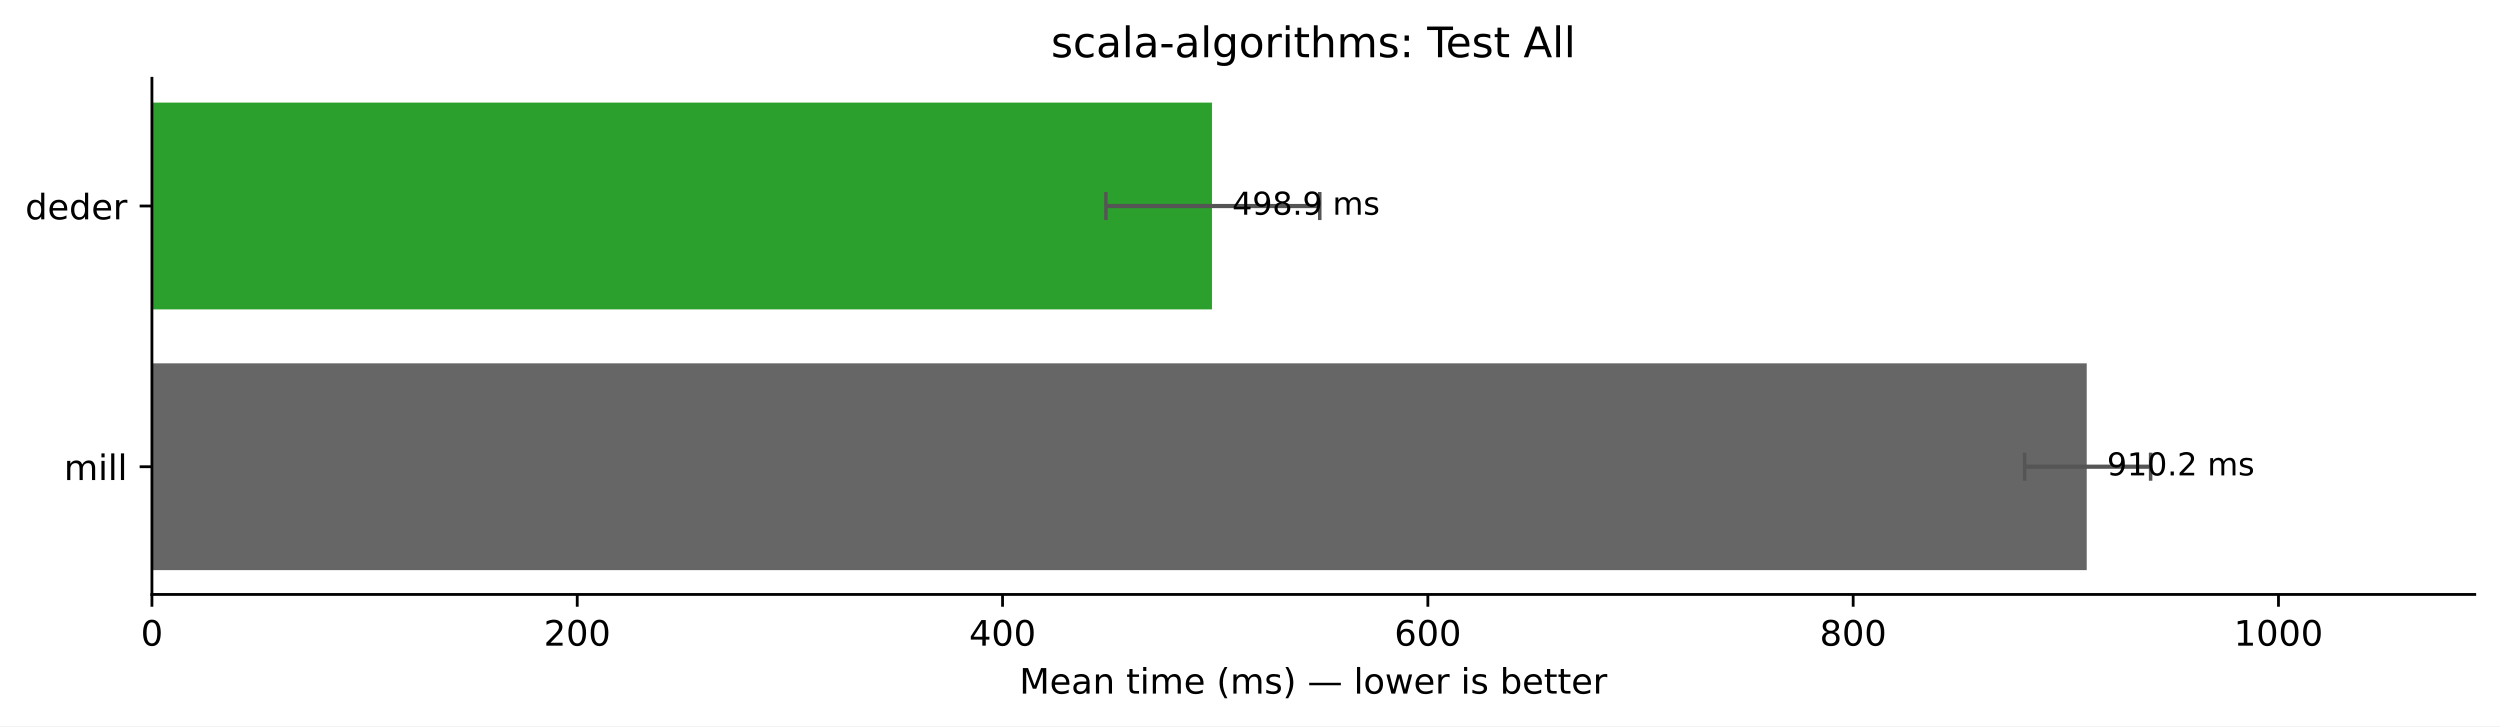
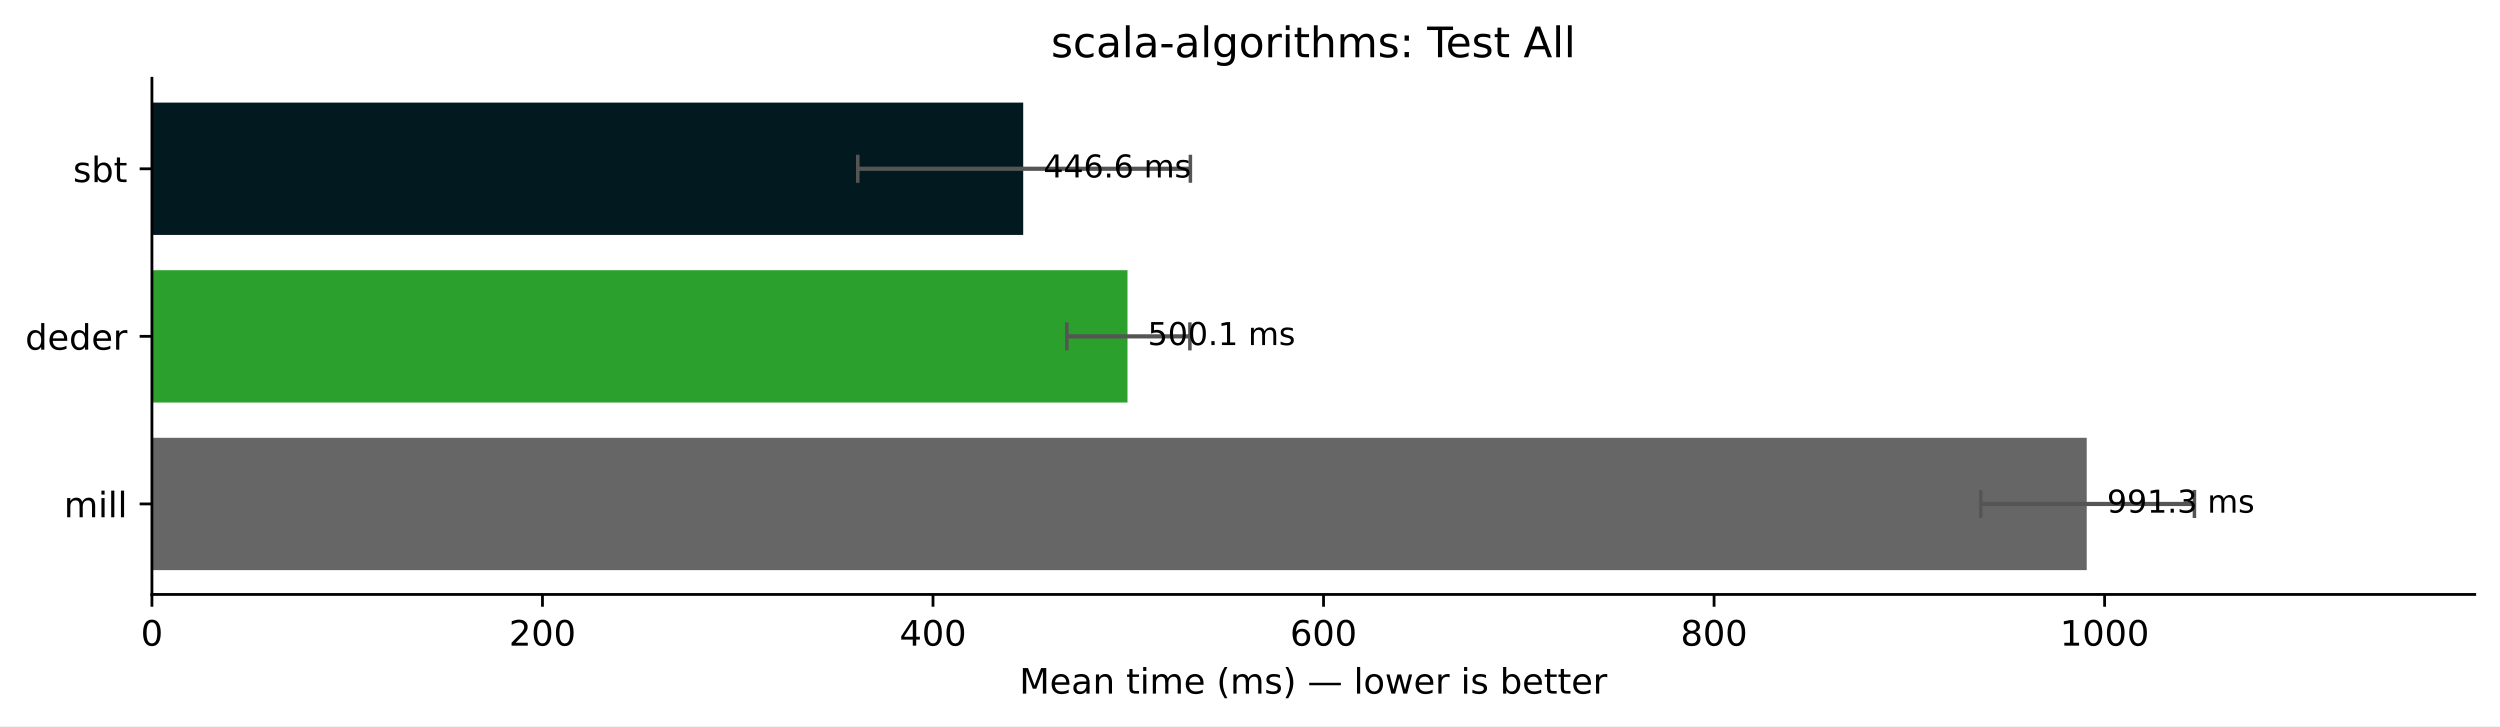
<svg xmlns="http://www.w3.org/2000/svg" xmlns:xlink="http://www.w3.org/1999/xlink" width="712.754pt" height="207.034pt" viewBox="0 0 712.754 207.034" version="1.1">
  <defs>
    <style type="text/css">*{stroke-linejoin: round; stroke-linecap: butt}</style>
  </defs>
  <g id="figure_1">
    <g id="patch_1">
      <path d="M 0 207.034  L 712.754 207.034  L 712.754 0  L 0 0  z " style="fill: #ffffff" />
    </g>
    <g id="axes_1">
      <g id="patch_2">
        <path d="M 43.314 169.478  L 705.554 169.478  L 705.554 22.318  L 43.314 22.318  z " style="fill: #ffffff" />
      </g>
      <g id="patch_3">
-         <path d="M 43.314 162.789  L 595.181 162.789  L 595.181 103.33  L 43.314 103.33  z " clip-path="url(#p6f4a10930a)" style="fill: #666666; stroke: #ffffff; stroke-width: 0.5; stroke-linejoin: miter" />
+         <path d="M 43.314 162.789  L 595.181 162.789  L 595.181 124.566  L 43.314 124.566  z " clip-path="url(#p29e8173623)" style="fill: #666666; stroke: #ffffff; stroke-width: 0.5; stroke-linejoin: miter" />
      </g>
      <g id="patch_4">
-         <path d="M 43.314 88.466  L 345.784 88.466  L 345.784 29.007  L 43.314 29.007  z " clip-path="url(#p6f4a10930a)" style="fill: #2ca02c; stroke: #ffffff; stroke-width: 0.5; stroke-linejoin: miter" />
+         <path d="M 43.314 115.01  L 321.701 115.01  L 321.701 76.786  L 43.314 76.786  z " clip-path="url(#p29e8173623)" style="fill: #2ca02c; stroke: #ffffff; stroke-width: 0.5; stroke-linejoin: miter" />
+       </g>
+       <g id="patch_5">
+         <path d="M 43.314 67.231  L 291.966 67.231  L 291.966 29.007  L 43.314 29.007  z " clip-path="url(#p29e8173623)" style="fill: #01191f; stroke: #ffffff; stroke-width: 0.5; stroke-linejoin: miter" />
      </g>
      <g id="matplotlib.axis_1">
        <g id="xtick_1">
          <g id="line2d_1">
            <defs>
-               <path id="me9a2f0adee" d="M 0 0  L 0 3.5  " style="stroke: #000000; stroke-width: 0.8" />
+               <path id="mb3ddbae121" d="M 0 0  L 0 3.5  " style="stroke: #000000; stroke-width: 0.8" />
            </defs>
            <g>
-               <use xlink:href="#me9a2f0adee" x="43.314" y="169.478" style="stroke: #000000; stroke-width: 0.8" />
+               <use xlink:href="#mb3ddbae121" x="43.314" y="169.478" style="stroke: #000000; stroke-width: 0.8" />
            </g>
          </g>
          <g id="text_1">
            <g transform="translate(40.13281 184.0766) scale(0.1 -0.1)">
              <defs>
                <path id="DejaVuSans-30" d="M 2034 4250  Q 1547 4250 1301 3770  Q 1056 3291 1056 2328  Q 1056 1369 1301 889  Q 1547 409 2034 409  Q 2525 409 2770 889  Q 3016 1369 3016 2328  Q 3016 3291 2770 3770  Q 2525 4250 2034 4250  z M 2034 4750  Q 2819 4750 3233 4129  Q 3647 3509 3647 2328  Q 3647 1150 3233 529  Q 2819 -91 2034 -91  Q 1250 -91 836 529  Q 422 1150 422 2328  Q 422 3509 836 4129  Q 1250 4750 2034 4750  z " transform="scale(0.015625)" />
              </defs>
              <use xlink:href="#DejaVuSans-30" />
            </g>
          </g>
        </g>
        <g id="xtick_2">
          <g id="line2d_2">
            <g>
-               <use xlink:href="#me9a2f0adee" x="164.571" y="169.478" style="stroke: #000000; stroke-width: 0.8" />
+               <use xlink:href="#mb3ddbae121" x="154.657" y="169.478" style="stroke: #000000; stroke-width: 0.8" />
            </g>
          </g>
          <g id="text_2">
-             <g transform="translate(155.0273 184.0766) scale(0.1 -0.1)">
+             <g transform="translate(145.113 184.0766) scale(0.1 -0.1)">
              <defs>
                <path id="DejaVuSans-32" d="M 1228 531  L 3431 531  L 3431 0  L 469 0  L 469 531  Q 828 903 1448 1529  Q 2069 2156 2228 2338  Q 2531 2678 2651 2914  Q 2772 3150 2772 3378  Q 2772 3750 2511 3984  Q 2250 4219 1831 4219  Q 1534 4219 1204 4116  Q 875 4013 500 3803  L 500 4441  Q 881 4594 1212 4672  Q 1544 4750 1819 4750  Q 2544 4750 2975 4387  Q 3406 4025 3406 3419  Q 3406 3131 3298 2873  Q 3191 2616 2906 2266  Q 2828 2175 2409 1742  Q 1991 1309 1228 531  z " transform="scale(0.015625)" />
              </defs>
              <use xlink:href="#DejaVuSans-32" />
              <use xlink:href="#DejaVuSans-30" transform="translate(63.62305 0)" />
              <use xlink:href="#DejaVuSans-30" transform="translate(127.2461 0)" />
            </g>
          </g>
        </g>
        <g id="xtick_3">
          <g id="line2d_3">
            <g>
-               <use xlink:href="#me9a2f0adee" x="285.828" y="169.478" style="stroke: #000000; stroke-width: 0.8" />
+               <use xlink:href="#mb3ddbae121" x="265.999" y="169.478" style="stroke: #000000; stroke-width: 0.8" />
            </g>
          </g>
          <g id="text_3">
-             <g transform="translate(276.2844 184.0766) scale(0.1 -0.1)">
+             <g transform="translate(256.4557 184.0766) scale(0.1 -0.1)">
              <defs>
                <path id="DejaVuSans-34" d="M 2419 4116  L 825 1625  L 2419 1625  L 2419 4116  z M 2253 4666  L 3047 4666  L 3047 1625  L 3713 1625  L 3713 1100  L 3047 1100  L 3047 0  L 2419 0  L 2419 1100  L 313 1100  L 313 1709  L 2253 4666  z " transform="scale(0.015625)" />
              </defs>
              <use xlink:href="#DejaVuSans-34" />
              <use xlink:href="#DejaVuSans-30" transform="translate(63.62305 0)" />
              <use xlink:href="#DejaVuSans-30" transform="translate(127.2461 0)" />
            </g>
          </g>
        </g>
        <g id="xtick_4">
          <g id="line2d_4">
            <g>
-               <use xlink:href="#me9a2f0adee" x="407.085" y="169.478" style="stroke: #000000; stroke-width: 0.8" />
+               <use xlink:href="#mb3ddbae121" x="377.342" y="169.478" style="stroke: #000000; stroke-width: 0.8" />
            </g>
          </g>
          <g id="text_4">
-             <g transform="translate(397.5414 184.0766) scale(0.1 -0.1)">
+             <g transform="translate(367.7984 184.0766) scale(0.1 -0.1)">
              <defs>
                <path id="DejaVuSans-36" d="M 2113 2584  Q 1688 2584 1439 2293  Q 1191 2003 1191 1497  Q 1191 994 1439 701  Q 1688 409 2113 409  Q 2538 409 2786 701  Q 3034 994 3034 1497  Q 3034 2003 2786 2293  Q 2538 2584 2113 2584  z M 3366 4563  L 3366 3988  Q 3128 4100 2886 4159  Q 2644 4219 2406 4219  Q 1781 4219 1451 3797  Q 1122 3375 1075 2522  Q 1259 2794 1537 2939  Q 1816 3084 2150 3084  Q 2853 3084 3261 2657  Q 3669 2231 3669 1497  Q 3669 778 3244 343  Q 2819 -91 2113 -91  Q 1303 -91 875 529  Q 447 1150 447 2328  Q 447 3434 972 4092  Q 1497 4750 2381 4750  Q 2619 4750 2861 4703  Q 3103 4656 3366 4563  z " transform="scale(0.015625)" />
              </defs>
              <use xlink:href="#DejaVuSans-36" />
              <use xlink:href="#DejaVuSans-30" transform="translate(63.62305 0)" />
              <use xlink:href="#DejaVuSans-30" transform="translate(127.2461 0)" />
            </g>
          </g>
        </g>
        <g id="xtick_5">
          <g id="line2d_5">
            <g>
-               <use xlink:href="#me9a2f0adee" x="528.342" y="169.478" style="stroke: #000000; stroke-width: 0.8" />
+               <use xlink:href="#mb3ddbae121" x="488.685" y="169.478" style="stroke: #000000; stroke-width: 0.8" />
            </g>
          </g>
          <g id="text_5">
-             <g transform="translate(518.7984 184.0766) scale(0.1 -0.1)">
+             <g transform="translate(479.1411 184.0766) scale(0.1 -0.1)">
              <defs>
                <path id="DejaVuSans-38" d="M 2034 2216  Q 1584 2216 1326 1975  Q 1069 1734 1069 1313  Q 1069 891 1326 650  Q 1584 409 2034 409  Q 2484 409 2743 651  Q 3003 894 3003 1313  Q 3003 1734 2745 1975  Q 2488 2216 2034 2216  z M 1403 2484  Q 997 2584 770 2862  Q 544 3141 544 3541  Q 544 4100 942 4425  Q 1341 4750 2034 4750  Q 2731 4750 3128 4425  Q 3525 4100 3525 3541  Q 3525 3141 3298 2862  Q 3072 2584 2669 2484  Q 3125 2378 3379 2068  Q 3634 1759 3634 1313  Q 3634 634 3220 271  Q 2806 -91 2034 -91  Q 1263 -91 848 271  Q 434 634 434 1313  Q 434 1759 690 2068  Q 947 2378 1403 2484  z M 1172 3481  Q 1172 3119 1398 2916  Q 1625 2713 2034 2713  Q 2441 2713 2670 2916  Q 2900 3119 2900 3481  Q 2900 3844 2670 4047  Q 2441 4250 2034 4250  Q 1625 4250 1398 4047  Q 1172 3844 1172 3481  z " transform="scale(0.015625)" />
              </defs>
              <use xlink:href="#DejaVuSans-38" />
              <use xlink:href="#DejaVuSans-30" transform="translate(63.62305 0)" />
              <use xlink:href="#DejaVuSans-30" transform="translate(127.2461 0)" />
            </g>
          </g>
        </g>
        <g id="xtick_6">
          <g id="line2d_6">
            <g>
-               <use xlink:href="#me9a2f0adee" x="649.599" y="169.478" style="stroke: #000000; stroke-width: 0.8" />
+               <use xlink:href="#mb3ddbae121" x="600.028" y="169.478" style="stroke: #000000; stroke-width: 0.8" />
            </g>
          </g>
          <g id="text_6">
-             <g transform="translate(636.8742 184.0766) scale(0.1 -0.1)">
+             <g transform="translate(587.3025 184.0766) scale(0.1 -0.1)">
              <defs>
                <path id="DejaVuSans-31" d="M 794 531  L 1825 531  L 1825 4091  L 703 3866  L 703 4441  L 1819 4666  L 2450 4666  L 2450 531  L 3481 531  L 3481 0  L 794 0  L 794 531  z " transform="scale(0.015625)" />
              </defs>
              <use xlink:href="#DejaVuSans-31" />
              <use xlink:href="#DejaVuSans-30" transform="translate(63.62305 0)" />
              <use xlink:href="#DejaVuSans-30" transform="translate(127.2461 0)" />
              <use xlink:href="#DejaVuSans-30" transform="translate(190.8691 0)" />
            </g>
          </g>
        </g>
        <g id="text_7">
          <g transform="translate(290.6372 197.7547) scale(0.1 -0.1)">
            <defs>
              <path id="DejaVuSans-4d" d="M 628 4666  L 1569 4666  L 2759 1491  L 3956 4666  L 4897 4666  L 4897 0  L 4281 0  L 4281 4097  L 3078 897  L 2444 897  L 1241 4097  L 1241 0  L 628 0  L 628 4666  z " transform="scale(0.015625)" />
              <path id="DejaVuSans-65" d="M 3597 1894  L 3597 1613  L 953 1613  Q 991 1019 1311 708  Q 1631 397 2203 397  Q 2534 397 2845 478  Q 3156 559 3463 722  L 3463 178  Q 3153 47 2828 -22  Q 2503 -91 2169 -91  Q 1331 -91 842 396  Q 353 884 353 1716  Q 353 2575 817 3079  Q 1281 3584 2069 3584  Q 2775 3584 3186 3129  Q 3597 2675 3597 1894  z M 3022 2063  Q 3016 2534 2758 2815  Q 2500 3097 2075 3097  Q 1594 3097 1305 2825  Q 1016 2553 972 2059  L 3022 2063  z " transform="scale(0.015625)" />
              <path id="DejaVuSans-61" d="M 2194 1759  Q 1497 1759 1228 1600  Q 959 1441 959 1056  Q 959 750 1161 570  Q 1363 391 1709 391  Q 2188 391 2477 730  Q 2766 1069 2766 1631  L 2766 1759  L 2194 1759  z M 3341 1997  L 3341 0  L 2766 0  L 2766 531  Q 2569 213 2275 61  Q 1981 -91 1556 -91  Q 1019 -91 701 211  Q 384 513 384 1019  Q 384 1609 779 1909  Q 1175 2209 1959 2209  L 2766 2209  L 2766 2266  Q 2766 2663 2505 2880  Q 2244 3097 1772 3097  Q 1472 3097 1187 3025  Q 903 2953 641 2809  L 641 3341  Q 956 3463 1253 3523  Q 1550 3584 1831 3584  Q 2591 3584 2966 3190  Q 3341 2797 3341 1997  z " transform="scale(0.015625)" />
              <path id="DejaVuSans-6e" d="M 3513 2113  L 3513 0  L 2938 0  L 2938 2094  Q 2938 2591 2744 2837  Q 2550 3084 2163 3084  Q 1697 3084 1428 2787  Q 1159 2491 1159 1978  L 1159 0  L 581 0  L 581 3500  L 1159 3500  L 1159 2956  Q 1366 3272 1645 3428  Q 1925 3584 2291 3584  Q 2894 3584 3203 3211  Q 3513 2838 3513 2113  z " transform="scale(0.015625)" />
              <path id="DejaVuSans-20" transform="scale(0.015625)" />
              <path id="DejaVuSans-74" d="M 1172 4494  L 1172 3500  L 2356 3500  L 2356 3053  L 1172 3053  L 1172 1153  Q 1172 725 1289 603  Q 1406 481 1766 481  L 2356 481  L 2356 0  L 1766 0  Q 1100 0 847 248  Q 594 497 594 1153  L 594 3053  L 172 3053  L 172 3500  L 594 3500  L 594 4494  L 1172 4494  z " transform="scale(0.015625)" />
              <path id="DejaVuSans-69" d="M 603 3500  L 1178 3500  L 1178 0  L 603 0  L 603 3500  z M 603 4863  L 1178 4863  L 1178 4134  L 603 4134  L 603 4863  z " transform="scale(0.015625)" />
              <path id="DejaVuSans-6d" d="M 3328 2828  Q 3544 3216 3844 3400  Q 4144 3584 4550 3584  Q 5097 3584 5394 3201  Q 5691 2819 5691 2113  L 5691 0  L 5113 0  L 5113 2094  Q 5113 2597 4934 2840  Q 4756 3084 4391 3084  Q 3944 3084 3684 2787  Q 3425 2491 3425 1978  L 3425 0  L 2847 0  L 2847 2094  Q 2847 2600 2669 2842  Q 2491 3084 2119 3084  Q 1678 3084 1418 2786  Q 1159 2488 1159 1978  L 1159 0  L 581 0  L 581 3500  L 1159 3500  L 1159 2956  Q 1356 3278 1631 3431  Q 1906 3584 2284 3584  Q 2666 3584 2933 3390  Q 3200 3197 3328 2828  z " transform="scale(0.015625)" />
              <path id="DejaVuSans-28" d="M 1984 4856  Q 1566 4138 1362 3434  Q 1159 2731 1159 2009  Q 1159 1288 1364 580  Q 1569 -128 1984 -844  L 1484 -844  Q 1016 -109 783 600  Q 550 1309 550 2009  Q 550 2706 781 3412  Q 1013 4119 1484 4856  L 1984 4856  z " transform="scale(0.015625)" />
              <path id="DejaVuSans-73" d="M 2834 3397  L 2834 2853  Q 2591 2978 2328 3040  Q 2066 3103 1784 3103  Q 1356 3103 1142 2972  Q 928 2841 928 2578  Q 928 2378 1081 2264  Q 1234 2150 1697 2047  L 1894 2003  Q 2506 1872 2764 1633  Q 3022 1394 3022 966  Q 3022 478 2636 193  Q 2250 -91 1575 -91  Q 1294 -91 989 -36  Q 684 19 347 128  L 347 722  Q 666 556 975 473  Q 1284 391 1588 391  Q 1994 391 2212 530  Q 2431 669 2431 922  Q 2431 1156 2273 1281  Q 2116 1406 1581 1522  L 1381 1569  Q 847 1681 609 1914  Q 372 2147 372 2553  Q 372 3047 722 3315  Q 1072 3584 1716 3584  Q 2034 3584 2315 3537  Q 2597 3491 2834 3397  z " transform="scale(0.015625)" />
              <path id="DejaVuSans-29" d="M 513 4856  L 1013 4856  Q 1481 4119 1714 3412  Q 1947 2706 1947 2009  Q 1947 1309 1714 600  Q 1481 -109 1013 -844  L 513 -844  Q 928 -128 1133 580  Q 1338 1288 1338 2009  Q 1338 2731 1133 3434  Q 928 4138 513 4856  z " transform="scale(0.015625)" />
              <path id="DejaVuSans-2014" d="M 313 1978  L 6088 1978  L 6088 1528  L 313 1528  L 313 1978  z " transform="scale(0.015625)" />
              <path id="DejaVuSans-6c" d="M 603 4863  L 1178 4863  L 1178 0  L 603 0  L 603 4863  z " transform="scale(0.015625)" />
              <path id="DejaVuSans-6f" d="M 1959 3097  Q 1497 3097 1228 2736  Q 959 2375 959 1747  Q 959 1119 1226 758  Q 1494 397 1959 397  Q 2419 397 2687 759  Q 2956 1122 2956 1747  Q 2956 2369 2687 2733  Q 2419 3097 1959 3097  z M 1959 3584  Q 2709 3584 3137 3096  Q 3566 2609 3566 1747  Q 3566 888 3137 398  Q 2709 -91 1959 -91  Q 1206 -91 779 398  Q 353 888 353 1747  Q 353 2609 779 3096  Q 1206 3584 1959 3584  z " transform="scale(0.015625)" />
              <path id="DejaVuSans-77" d="M 269 3500  L 844 3500  L 1563 769  L 2278 3500  L 2956 3500  L 3675 769  L 4391 3500  L 4966 3500  L 4050 0  L 3372 0  L 2619 2869  L 1863 0  L 1184 0  L 269 3500  z " transform="scale(0.015625)" />
              <path id="DejaVuSans-72" d="M 2631 2963  Q 2534 3019 2420 3045  Q 2306 3072 2169 3072  Q 1681 3072 1420 2755  Q 1159 2438 1159 1844  L 1159 0  L 581 0  L 581 3500  L 1159 3500  L 1159 2956  Q 1341 3275 1631 3429  Q 1922 3584 2338 3584  Q 2397 3584 2469 3576  Q 2541 3569 2628 3553  L 2631 2963  z " transform="scale(0.015625)" />
              <path id="DejaVuSans-62" d="M 3116 1747  Q 3116 2381 2855 2742  Q 2594 3103 2138 3103  Q 1681 3103 1420 2742  Q 1159 2381 1159 1747  Q 1159 1113 1420 752  Q 1681 391 2138 391  Q 2594 391 2855 752  Q 3116 1113 3116 1747  z M 1159 2969  Q 1341 3281 1617 3432  Q 1894 3584 2278 3584  Q 2916 3584 3314 3078  Q 3713 2572 3713 1747  Q 3713 922 3314 415  Q 2916 -91 2278 -91  Q 1894 -91 1617 61  Q 1341 213 1159 525  L 1159 0  L 581 0  L 581 4863  L 1159 4863  L 1159 2969  z " transform="scale(0.015625)" />
            </defs>
            <use xlink:href="#DejaVuSans-4d" />
            <use xlink:href="#DejaVuSans-65" transform="translate(86.2793 0)" />
            <use xlink:href="#DejaVuSans-61" transform="translate(147.8027 0)" />
            <use xlink:href="#DejaVuSans-6e" transform="translate(209.082 0)" />
            <use xlink:href="#DejaVuSans-20" transform="translate(272.4609 0)" />
            <use xlink:href="#DejaVuSans-74" transform="translate(304.248 0)" />
            <use xlink:href="#DejaVuSans-69" transform="translate(343.457 0)" />
            <use xlink:href="#DejaVuSans-6d" transform="translate(371.2402 0)" />
            <use xlink:href="#DejaVuSans-65" transform="translate(468.6523 0)" />
            <use xlink:href="#DejaVuSans-20" transform="translate(530.1758 0)" />
            <use xlink:href="#DejaVuSans-28" transform="translate(561.9629 0)" />
            <use xlink:href="#DejaVuSans-6d" transform="translate(600.9766 0)" />
            <use xlink:href="#DejaVuSans-73" transform="translate(698.3887 0)" />
            <use xlink:href="#DejaVuSans-29" transform="translate(750.4883 0)" />
            <use xlink:href="#DejaVuSans-20" transform="translate(789.502 0)" />
            <use xlink:href="#DejaVuSans-2014" transform="translate(821.2891 0)" />
            <use xlink:href="#DejaVuSans-20" transform="translate(921.2891 0)" />
            <use xlink:href="#DejaVuSans-6c" transform="translate(953.0762 0)" />
            <use xlink:href="#DejaVuSans-6f" transform="translate(980.8594 0)" />
            <use xlink:href="#DejaVuSans-77" transform="translate(1042.041 0)" />
            <use xlink:href="#DejaVuSans-65" transform="translate(1123.828 0)" />
            <use xlink:href="#DejaVuSans-72" transform="translate(1185.352 0)" />
            <use xlink:href="#DejaVuSans-20" transform="translate(1226.465 0)" />
            <use xlink:href="#DejaVuSans-69" transform="translate(1258.252 0)" />
            <use xlink:href="#DejaVuSans-73" transform="translate(1286.035 0)" />
            <use xlink:href="#DejaVuSans-20" transform="translate(1338.135 0)" />
            <use xlink:href="#DejaVuSans-62" transform="translate(1369.922 0)" />
            <use xlink:href="#DejaVuSans-65" transform="translate(1433.398 0)" />
            <use xlink:href="#DejaVuSans-74" transform="translate(1494.922 0)" />
            <use xlink:href="#DejaVuSans-74" transform="translate(1534.131 0)" />
            <use xlink:href="#DejaVuSans-65" transform="translate(1573.34 0)" />
            <use xlink:href="#DejaVuSans-72" transform="translate(1634.863 0)" />
          </g>
        </g>
      </g>
      <g id="matplotlib.axis_2">
        <g id="ytick_1">
          <g id="line2d_7">
            <defs>
-               <path id="m0a549d8041" d="M 0 0  L -3.5 0  " style="stroke: #000000; stroke-width: 0.8" />
+               <path id="m6e55b471b6" d="M 0 0  L -3.5 0  " style="stroke: #000000; stroke-width: 0.8" />
            </defs>
            <g>
-               <use xlink:href="#m0a549d8041" x="43.314" y="133.06" style="stroke: #000000; stroke-width: 0.8" />
+               <use xlink:href="#m6e55b471b6" x="43.314" y="143.677" style="stroke: #000000; stroke-width: 0.8" />
            </g>
          </g>
          <g id="text_8">
-             <g transform="translate(18.23906 136.859) scale(0.1 -0.1)">
+             <g transform="translate(18.23906 147.4766) scale(0.1 -0.1)">
              <use xlink:href="#DejaVuSans-6d" />
              <use xlink:href="#DejaVuSans-69" transform="translate(97.41211 0)" />
              <use xlink:href="#DejaVuSans-6c" transform="translate(125.1953 0)" />
              <use xlink:href="#DejaVuSans-6c" transform="translate(152.9785 0)" />
            </g>
          </g>
        </g>
        <g id="ytick_2">
          <g id="line2d_8">
            <g>
-               <use xlink:href="#m0a549d8041" x="43.314" y="58.737" style="stroke: #000000; stroke-width: 0.8" />
+               <use xlink:href="#m6e55b471b6" x="43.314" y="95.898" style="stroke: #000000; stroke-width: 0.8" />
            </g>
          </g>
          <g id="text_9">
-             <g transform="translate(7.2 62.53573) scale(0.1 -0.1)">
+             <g transform="translate(7.2 99.69734) scale(0.1 -0.1)">
              <defs>
                <path id="DejaVuSans-64" d="M 2906 2969  L 2906 4863  L 3481 4863  L 3481 0  L 2906 0  L 2906 525  Q 2725 213 2448 61  Q 2172 -91 1784 -91  Q 1150 -91 751 415  Q 353 922 353 1747  Q 353 2572 751 3078  Q 1150 3584 1784 3584  Q 2172 3584 2448 3432  Q 2725 3281 2906 2969  z M 947 1747  Q 947 1113 1208 752  Q 1469 391 1925 391  Q 2381 391 2643 752  Q 2906 1113 2906 1747  Q 2906 2381 2643 2742  Q 2381 3103 1925 3103  Q 1469 3103 1208 2742  Q 947 2381 947 1747  z " transform="scale(0.015625)" />
              </defs>
              <use xlink:href="#DejaVuSans-64" />
              <use xlink:href="#DejaVuSans-65" transform="translate(63.47656 0)" />
              <use xlink:href="#DejaVuSans-64" transform="translate(125 0)" />
              <use xlink:href="#DejaVuSans-65" transform="translate(188.4766 0)" />
              <use xlink:href="#DejaVuSans-72" transform="translate(250 0)" />
            </g>
          </g>
        </g>
+         <g id="ytick_3">
+           <g id="line2d_9">
+             <g>
+               <use xlink:href="#m6e55b471b6" x="43.314" y="48.119" style="stroke: #000000; stroke-width: 0.8" />
+             </g>
+           </g>
+           <g id="text_10">
+             <g transform="translate(20.83594 51.91812) scale(0.1 -0.1)">
+               <use xlink:href="#DejaVuSans-73" />
+               <use xlink:href="#DejaVuSans-62" transform="translate(52.09961 0)" />
+               <use xlink:href="#DejaVuSans-74" transform="translate(115.5762 0)" />
+             </g>
+           </g>
+         </g>
      </g>
      <g id="LineCollection_1">
-         <path d="M 577.218 133.06  L 613.144 133.06  " clip-path="url(#p6f4a10930a)" style="fill: none; stroke: #555555; stroke-width: 1.2" />
-         <path d="M 315.302 58.737  L 376.266 58.737  " clip-path="url(#p6f4a10930a)" style="fill: none; stroke: #555555; stroke-width: 1.2" />
-       </g>
-       <g id="line2d_9">
+         <path d="M 564.729 143.677  L 625.633 143.677  " clip-path="url(#p29e8173623)" style="fill: none; stroke: #555555; stroke-width: 1.2" />
+         <path d="M 304.16 95.898  L 339.243 95.898  " clip-path="url(#p29e8173623)" style="fill: none; stroke: #555555; stroke-width: 1.2" />
+         <path d="M 244.55 48.119  L 339.382 48.119  " clip-path="url(#p29e8173623)" style="fill: none; stroke: #555555; stroke-width: 1.2" />
+       </g>
+       <g id="line2d_10">
        <defs>
-           <path id="ma207d30d58" d="M 0 4  L 0 -4  " style="stroke: #555555" />
+           <path id="m3fc17ce950" d="M 0 4  L 0 -4  " style="stroke: #555555" />
        </defs>
-         <g clip-path="url(#p6f4a10930a)">
-           <use xlink:href="#ma207d30d58" x="577.218" y="133.06" style="fill: #1f77b4; stroke: #555555" />
-           <use xlink:href="#ma207d30d58" x="315.302" y="58.737" style="fill: #1f77b4; stroke: #555555" />
-         </g>
-       </g>
-       <g id="line2d_10">
-         <g clip-path="url(#p6f4a10930a)">
-           <use xlink:href="#ma207d30d58" x="613.144" y="133.06" style="fill: #1f77b4; stroke: #555555" />
-           <use xlink:href="#ma207d30d58" x="376.266" y="58.737" style="fill: #1f77b4; stroke: #555555" />
-         </g>
-       </g>
-       <g id="patch_5">
+         <g clip-path="url(#p29e8173623)">
+           <use xlink:href="#m3fc17ce950" x="564.729" y="143.677" style="fill: #1f77b4; stroke: #555555" />
+           <use xlink:href="#m3fc17ce950" x="304.16" y="95.898" style="fill: #1f77b4; stroke: #555555" />
+           <use xlink:href="#m3fc17ce950" x="244.55" y="48.119" style="fill: #1f77b4; stroke: #555555" />
+         </g>
+       </g>
+       <g id="line2d_11">
+         <g clip-path="url(#p29e8173623)">
+           <use xlink:href="#m3fc17ce950" x="625.633" y="143.677" style="fill: #1f77b4; stroke: #555555" />
+           <use xlink:href="#m3fc17ce950" x="339.243" y="95.898" style="fill: #1f77b4; stroke: #555555" />
+           <use xlink:href="#m3fc17ce950" x="339.382" y="48.119" style="fill: #1f77b4; stroke: #555555" />
+         </g>
+       </g>
+       <g id="patch_6">
        <path d="M 43.314 169.478  L 43.314 22.318  " style="fill: none; stroke: #000000; stroke-width: 0.8; stroke-linejoin: miter; stroke-linecap: square" />
      </g>
-       <g id="patch_6">
+       <g id="patch_7">
        <path d="M 43.314 169.478  L 705.554 169.478  " style="fill: none; stroke: #000000; stroke-width: 0.8; stroke-linejoin: miter; stroke-linecap: square" />
      </g>
-       <g id="text_10">
-         <g transform="translate(600.6994 135.5432) scale(0.09 -0.09)">
+       <g id="text_11">
+         <g transform="translate(600.6994 146.1608) scale(0.09 -0.09)">
          <defs>
            <path id="DejaVuSans-39" d="M 703 97  L 703 672  Q 941 559 1184 500  Q 1428 441 1663 441  Q 2288 441 2617 861  Q 2947 1281 2994 2138  Q 2813 1869 2534 1725  Q 2256 1581 1919 1581  Q 1219 1581 811 2004  Q 403 2428 403 3163  Q 403 3881 828 4315  Q 1253 4750 1959 4750  Q 2769 4750 3195 4129  Q 3622 3509 3622 2328  Q 3622 1225 3098 567  Q 2575 -91 1691 -91  Q 1453 -91 1209 -44  Q 966 3 703 97  z M 1959 2075  Q 2384 2075 2632 2365  Q 2881 2656 2881 3163  Q 2881 3666 2632 3958  Q 2384 4250 1959 4250  Q 1534 4250 1286 3958  Q 1038 3666 1038 3163  Q 1038 2656 1286 2365  Q 1534 2075 1959 2075  z " transform="scale(0.015625)" />
            <path id="DejaVuSans-2e" d="M 684 794  L 1344 794  L 1344 0  L 684 0  L 684 794  z " transform="scale(0.015625)" />
+             <path id="DejaVuSans-33" d="M 2597 2516  Q 3050 2419 3304 2112  Q 3559 1806 3559 1356  Q 3559 666 3084 287  Q 2609 -91 1734 -91  Q 1441 -91 1130 -33  Q 819 25 488 141  L 488 750  Q 750 597 1062 519  Q 1375 441 1716 441  Q 2309 441 2620 675  Q 2931 909 2931 1356  Q 2931 1769 2642 2001  Q 2353 2234 1838 2234  L 1294 2234  L 1294 2753  L 1863 2753  Q 2328 2753 2575 2939  Q 2822 3125 2822 3475  Q 2822 3834 2567 4026  Q 2313 4219 1838 4219  Q 1578 4219 1281 4162  Q 984 4106 628 3988  L 628 4550  Q 988 4650 1302 4700  Q 1616 4750 1894 4750  Q 2613 4750 3031 4423  Q 3450 4097 3450 3541  Q 3450 3153 3228 2886  Q 3006 2619 2597 2516  z " transform="scale(0.015625)" />
          </defs>
          <use xlink:href="#DejaVuSans-39" />
-           <use xlink:href="#DejaVuSans-31" transform="translate(63.62305 0)" />
-           <use xlink:href="#DejaVuSans-30" transform="translate(127.2461 0)" />
+           <use xlink:href="#DejaVuSans-39" transform="translate(63.62305 0)" />
+           <use xlink:href="#DejaVuSans-31" transform="translate(127.2461 0)" />
          <use xlink:href="#DejaVuSans-2e" transform="translate(190.8691 0)" />
-           <use xlink:href="#DejaVuSans-32" transform="translate(222.6562 0)" />
+           <use xlink:href="#DejaVuSans-33" transform="translate(222.6562 0)" />
          <use xlink:href="#DejaVuSans-20" transform="translate(286.2793 0)" />
          <use xlink:href="#DejaVuSans-6d" transform="translate(318.0664 0)" />
          <use xlink:href="#DejaVuSans-73" transform="translate(415.4785 0)" />
        </g>
      </g>
-       <g id="text_11">
-         <g transform="translate(351.3023 61.21995) scale(0.09 -0.09)">
-           <use xlink:href="#DejaVuSans-34" />
-           <use xlink:href="#DejaVuSans-39" transform="translate(63.62305 0)" />
-           <use xlink:href="#DejaVuSans-38" transform="translate(127.2461 0)" />
+       <g id="text_12">
+         <g transform="translate(327.2199 98.38156) scale(0.09 -0.09)">
+           <defs>
+             <path id="DejaVuSans-35" d="M 691 4666  L 3169 4666  L 3169 4134  L 1269 4134  L 1269 2991  Q 1406 3038 1543 3061  Q 1681 3084 1819 3084  Q 2600 3084 3056 2656  Q 3513 2228 3513 1497  Q 3513 744 3044 326  Q 2575 -91 1722 -91  Q 1428 -91 1123 -41  Q 819 9 494 109  L 494 744  Q 775 591 1075 516  Q 1375 441 1709 441  Q 2250 441 2565 725  Q 2881 1009 2881 1497  Q 2881 1984 2565 2268  Q 2250 2553 1709 2553  Q 1456 2553 1204 2497  Q 953 2441 691 2322  L 691 4666  z " transform="scale(0.015625)" />
+           </defs>
+           <use xlink:href="#DejaVuSans-35" />
+           <use xlink:href="#DejaVuSans-30" transform="translate(63.62305 0)" />
+           <use xlink:href="#DejaVuSans-30" transform="translate(127.2461 0)" />
          <use xlink:href="#DejaVuSans-2e" transform="translate(190.8691 0)" />
-           <use xlink:href="#DejaVuSans-39" transform="translate(222.6562 0)" />
+           <use xlink:href="#DejaVuSans-31" transform="translate(222.6562 0)" />
          <use xlink:href="#DejaVuSans-20" transform="translate(286.2793 0)" />
          <use xlink:href="#DejaVuSans-6d" transform="translate(318.0664 0)" />
          <use xlink:href="#DejaVuSans-73" transform="translate(415.4785 0)" />
        </g>
      </g>
-       <g id="text_12">
+       <g id="text_13">
+         <g transform="translate(297.4844 50.60234) scale(0.09 -0.09)">
+           <use xlink:href="#DejaVuSans-34" />
+           <use xlink:href="#DejaVuSans-34" transform="translate(63.62305 0)" />
+           <use xlink:href="#DejaVuSans-36" transform="translate(127.2461 0)" />
+           <use xlink:href="#DejaVuSans-2e" transform="translate(190.8691 0)" />
+           <use xlink:href="#DejaVuSans-36" transform="translate(222.6562 0)" />
+           <use xlink:href="#DejaVuSans-20" transform="translate(286.2793 0)" />
+           <use xlink:href="#DejaVuSans-6d" transform="translate(318.0664 0)" />
+           <use xlink:href="#DejaVuSans-73" transform="translate(415.4785 0)" />
+         </g>
+       </g>
+       <g id="text_14">
        <g transform="translate(299.6544 16.31812) scale(0.12 -0.12)">
          <defs>
            <path id="DejaVuSans-63" d="M 3122 3366  L 3122 2828  Q 2878 2963 2633 3030  Q 2388 3097 2138 3097  Q 1578 3097 1268 2742  Q 959 2388 959 1747  Q 959 1106 1268 751  Q 1578 397 2138 397  Q 2388 397 2633 464  Q 2878 531 3122 666  L 3122 134  Q 2881 22 2623 -34  Q 2366 -91 2075 -91  Q 1284 -91 818 406  Q 353 903 353 1747  Q 353 2603 823 3093  Q 1294 3584 2113 3584  Q 2378 3584 2631 3529  Q 2884 3475 3122 3366  z " transform="scale(0.015625)" />
            <path id="DejaVuSans-2d" d="M 313 2009  L 1997 2009  L 1997 1497  L 313 1497  L 313 2009  z " transform="scale(0.015625)" />
            <path id="DejaVuSans-67" d="M 2906 1791  Q 2906 2416 2648 2759  Q 2391 3103 1925 3103  Q 1463 3103 1205 2759  Q 947 2416 947 1791  Q 947 1169 1205 825  Q 1463 481 1925 481  Q 2391 481 2648 825  Q 2906 1169 2906 1791  z M 3481 434  Q 3481 -459 3084 -895  Q 2688 -1331 1869 -1331  Q 1566 -1331 1297 -1286  Q 1028 -1241 775 -1147  L 775 -588  Q 1028 -725 1275 -790  Q 1522 -856 1778 -856  Q 2344 -856 2625 -561  Q 2906 -266 2906 331  L 2906 616  Q 2728 306 2450 153  Q 2172 0 1784 0  Q 1141 0 747 490  Q 353 981 353 1791  Q 353 2603 747 3093  Q 1141 3584 1784 3584  Q 2172 3584 2450 3431  Q 2728 3278 2906 2969  L 2906 3500  L 3481 3500  L 3481 434  z " transform="scale(0.015625)" />
            <path id="DejaVuSans-68" d="M 3513 2113  L 3513 0  L 2938 0  L 2938 2094  Q 2938 2591 2744 2837  Q 2550 3084 2163 3084  Q 1697 3084 1428 2787  Q 1159 2491 1159 1978  L 1159 0  L 581 0  L 581 4863  L 1159 4863  L 1159 2956  Q 1366 3272 1645 3428  Q 1925 3584 2291 3584  Q 2894 3584 3203 3211  Q 3513 2838 3513 2113  z " transform="scale(0.015625)" />
            <path id="DejaVuSans-3a" d="M 750 794  L 1409 794  L 1409 0  L 750 0  L 750 794  z M 750 3309  L 1409 3309  L 1409 2516  L 750 2516  L 750 3309  z " transform="scale(0.015625)" />
            <path id="DejaVuSans-54" d="M -19 4666  L 3928 4666  L 3928 4134  L 2272 4134  L 2272 0  L 1638 0  L 1638 4134  L -19 4134  L -19 4666  z " transform="scale(0.015625)" />
            <path id="DejaVuSans-41" d="M 2188 4044  L 1331 1722  L 3047 1722  L 2188 4044  z M 1831 4666  L 2547 4666  L 4325 0  L 3669 0  L 3244 1197  L 1141 1197  L 716 0  L 50 0  L 1831 4666  z " transform="scale(0.015625)" />
          </defs>
          <use xlink:href="#DejaVuSans-73" />
          <use xlink:href="#DejaVuSans-63" transform="translate(52.09961 0)" />
          <use xlink:href="#DejaVuSans-61" transform="translate(107.0801 0)" />
          <use xlink:href="#DejaVuSans-6c" transform="translate(168.3594 0)" />
          <use xlink:href="#DejaVuSans-61" transform="translate(196.1426 0)" />
          <use xlink:href="#DejaVuSans-2d" transform="translate(257.4219 0)" />
          <use xlink:href="#DejaVuSans-61" transform="translate(293.5059 0)" />
          <use xlink:href="#DejaVuSans-6c" transform="translate(354.7852 0)" />
          <use xlink:href="#DejaVuSans-67" transform="translate(382.5684 0)" />
          <use xlink:href="#DejaVuSans-6f" transform="translate(446.0449 0)" />
          <use xlink:href="#DejaVuSans-72" transform="translate(507.2266 0)" />
          <use xlink:href="#DejaVuSans-69" transform="translate(548.3398 0)" />
          <use xlink:href="#DejaVuSans-74" transform="translate(576.123 0)" />
          <use xlink:href="#DejaVuSans-68" transform="translate(615.332 0)" />
          <use xlink:href="#DejaVuSans-6d" transform="translate(678.7109 0)" />
          <use xlink:href="#DejaVuSans-73" transform="translate(776.123 0)" />
          <use xlink:href="#DejaVuSans-3a" transform="translate(828.2227 0)" />
          <use xlink:href="#DejaVuSans-20" transform="translate(861.9141 0)" />
          <use xlink:href="#DejaVuSans-54" transform="translate(893.7012 0)" />
          <use xlink:href="#DejaVuSans-65" transform="translate(937.7852 0)" />
          <use xlink:href="#DejaVuSans-73" transform="translate(999.3086 0)" />
          <use xlink:href="#DejaVuSans-74" transform="translate(1051.408 0)" />
          <use xlink:href="#DejaVuSans-20" transform="translate(1090.617 0)" />
          <use xlink:href="#DejaVuSans-41" transform="translate(1122.404 0)" />
          <use xlink:href="#DejaVuSans-6c" transform="translate(1190.812 0)" />
          <use xlink:href="#DejaVuSans-6c" transform="translate(1218.596 0)" />
        </g>
      </g>
    </g>
  </g>
  <defs>
-     <clipPath id="p6f4a10930a">
+     <clipPath id="p29e8173623">
      <rect x="43.314" y="22.318" width="662.24" height="147.16" />
    </clipPath>
  </defs>
</svg>
